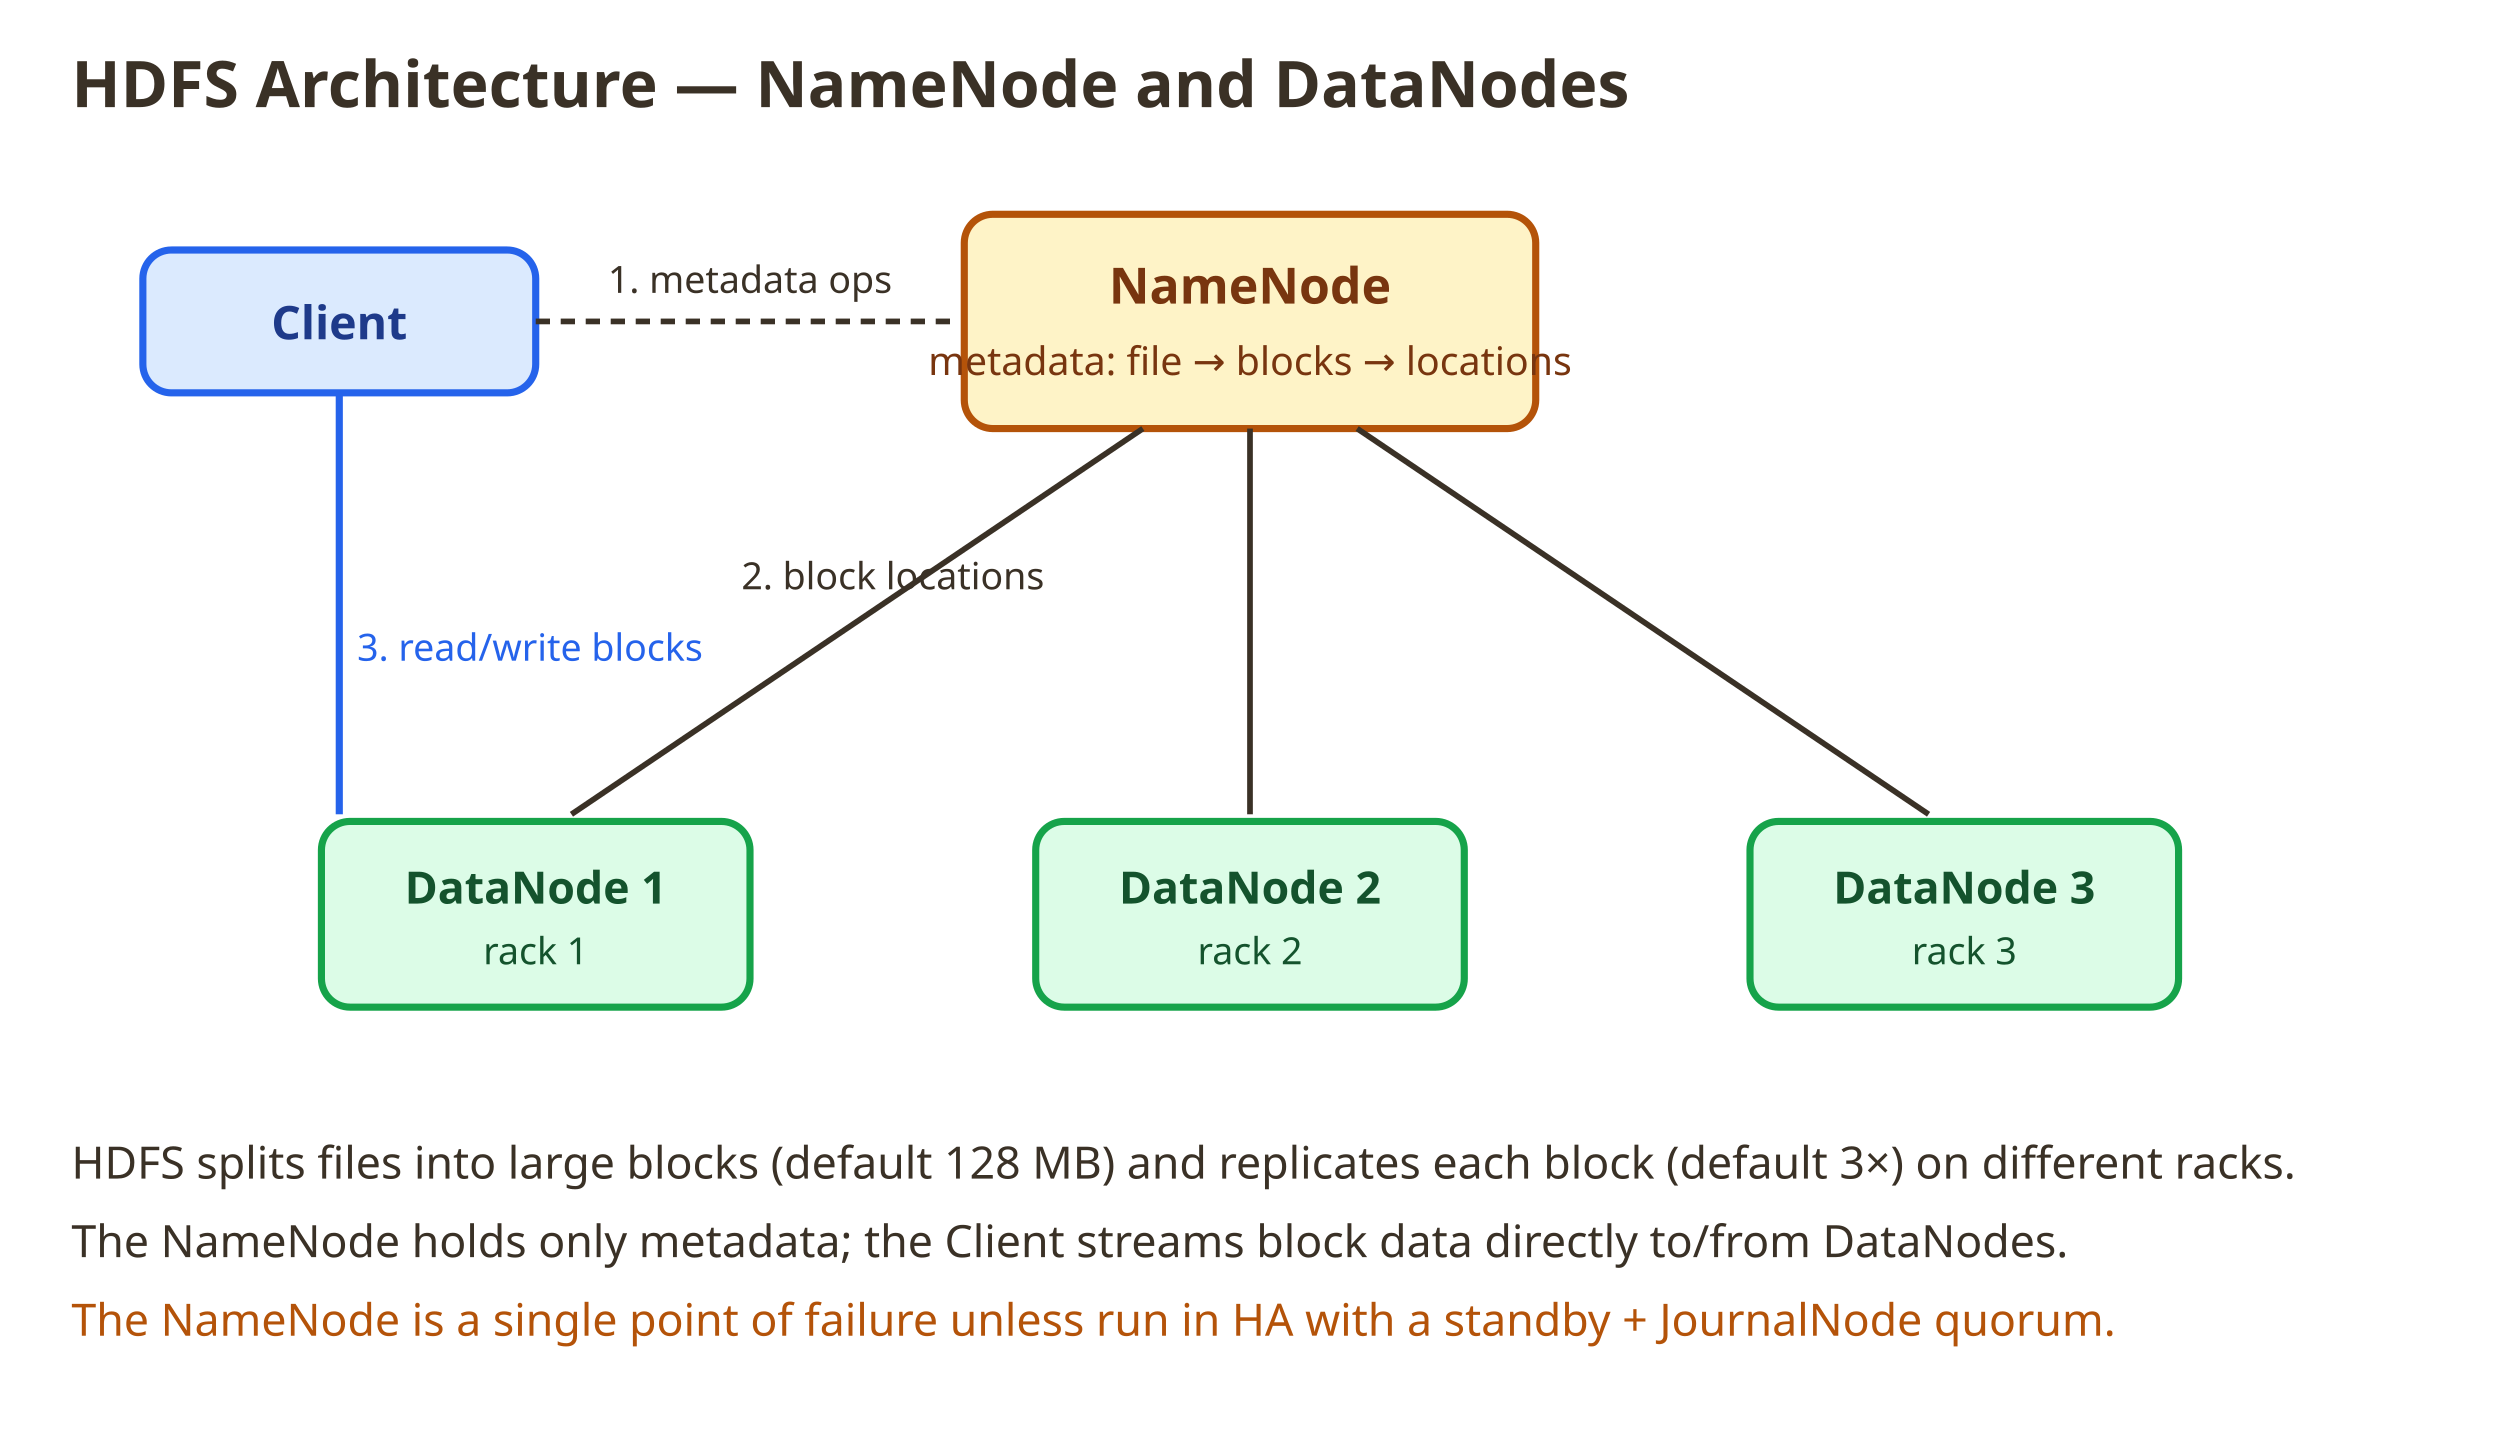
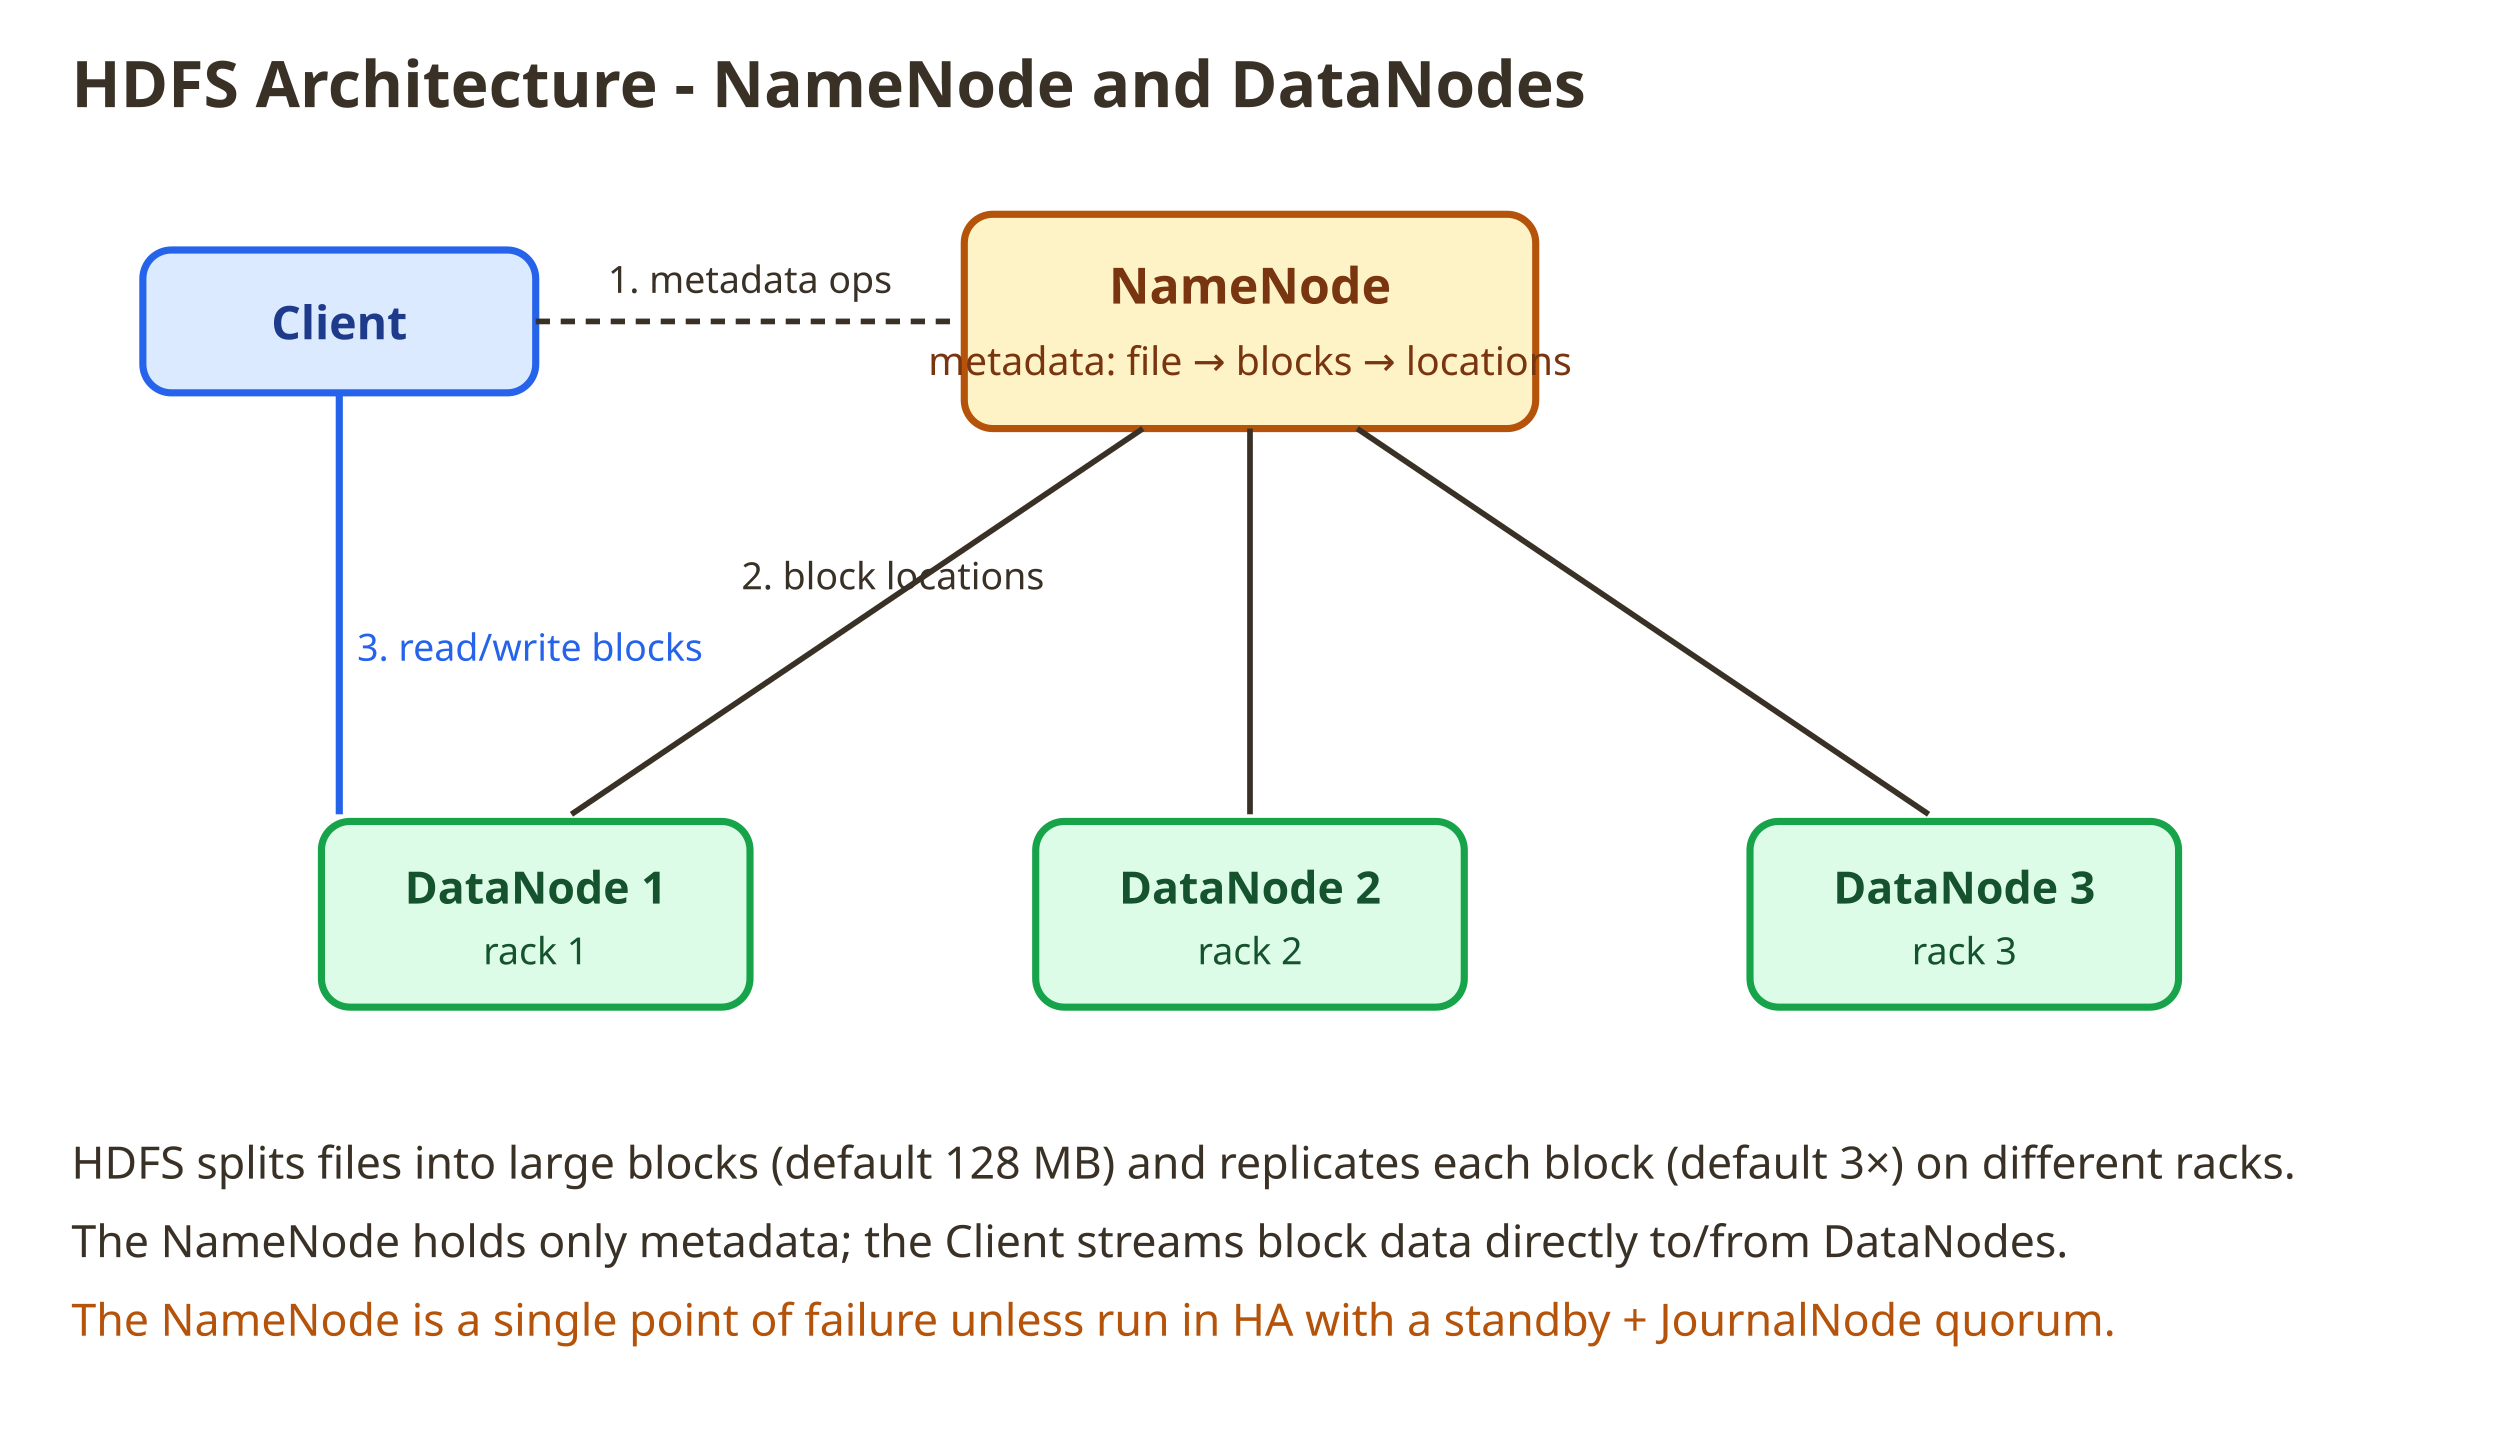
<svg xmlns="http://www.w3.org/2000/svg" viewBox="0 0 700 400" font-family="'Segoe UI', system-ui, sans-serif">
-   <text x="20" y="30" font-size="18" fill="#3a3126" font-weight="700">HDFS Architecture — NameNode and DataNodes</text>
+   <text x="20" y="30" font-size="18" fill="#3a3126" font-weight="700">HDFS Architecture - NameNode and DataNodes</text>
  <rect x="270" y="60" width="160" height="60" rx="8" fill="#fef3c7" stroke="#b45309" stroke-width="2" />
  <text x="350" y="85" font-size="14" text-anchor="middle" fill="#78350f" font-weight="700">NameNode</text>
  <text x="350" y="105" font-size="11" text-anchor="middle" fill="#78350f">metadata: file → blocks → locations</text>
  <rect x="40" y="70" width="110" height="40" rx="8" fill="#dbeafe" stroke="#2563eb" stroke-width="2" />
  <text x="95" y="95" font-size="13" text-anchor="middle" fill="#1e3a8a" font-weight="700">Client</text>
  <line x1="150" y1="90" x2="268" y2="90" stroke="#3a3126" stroke-width="1.6" stroke-dasharray="4 3" />
  <text x="210" y="82" font-size="10.5" text-anchor="middle" fill="#3a3126">1. metadata ops</text>
  <rect x="90" y="230" width="120" height="52" rx="8" fill="#dcfce7" stroke="#16a34a" stroke-width="2" />
  <text x="150" y="253" font-size="12.5" text-anchor="middle" fill="#14532d" font-weight="700">DataNode 1</text>
  <text x="150" y="270" font-size="10.5" text-anchor="middle" fill="#14532d">rack 1</text>
  <rect x="290" y="230" width="120" height="52" rx="8" fill="#dcfce7" stroke="#16a34a" stroke-width="2" />
  <text x="350" y="253" font-size="12.5" text-anchor="middle" fill="#14532d" font-weight="700">DataNode 2</text>
  <text x="350" y="270" font-size="10.5" text-anchor="middle" fill="#14532d">rack 2</text>
  <rect x="490" y="230" width="120" height="52" rx="8" fill="#dcfce7" stroke="#16a34a" stroke-width="2" />
  <text x="550" y="253" font-size="12.5" text-anchor="middle" fill="#14532d" font-weight="700">DataNode 3</text>
  <text x="550" y="270" font-size="10.5" text-anchor="middle" fill="#14532d">rack 3</text>
  <line x1="320" y1="120" x2="160" y2="228" stroke="#3a3126" stroke-width="1.6" />
  <line x1="350" y1="120" x2="350" y2="228" stroke="#3a3126" stroke-width="1.6" />
  <line x1="380" y1="120" x2="540" y2="228" stroke="#3a3126" stroke-width="1.6" />
  <text x="250" y="165" font-size="10.5" fill="#3a3126" text-anchor="middle">2. block locations</text>
  <line x1="95" y1="110" x2="95" y2="228" stroke="#2563eb" stroke-width="2" />
  <text x="100" y="185" font-size="10.5" fill="#2563eb">3. read/write blocks</text>
  <text x="20" y="330" font-size="12.5" fill="#3a3126">HDFS splits files into large blocks (default 128 MB) and replicates each block (default 3×) on different racks.</text>
  <text x="20" y="352" font-size="12.5" fill="#3a3126">The NameNode holds only metadata; the Client streams block data directly to/from DataNodes.</text>
  <text x="20" y="374" font-size="12.5" fill="#b45309">The NameNode is a single point of failure unless run in HA with a standby + JournalNode quorum.</text>
</svg>
